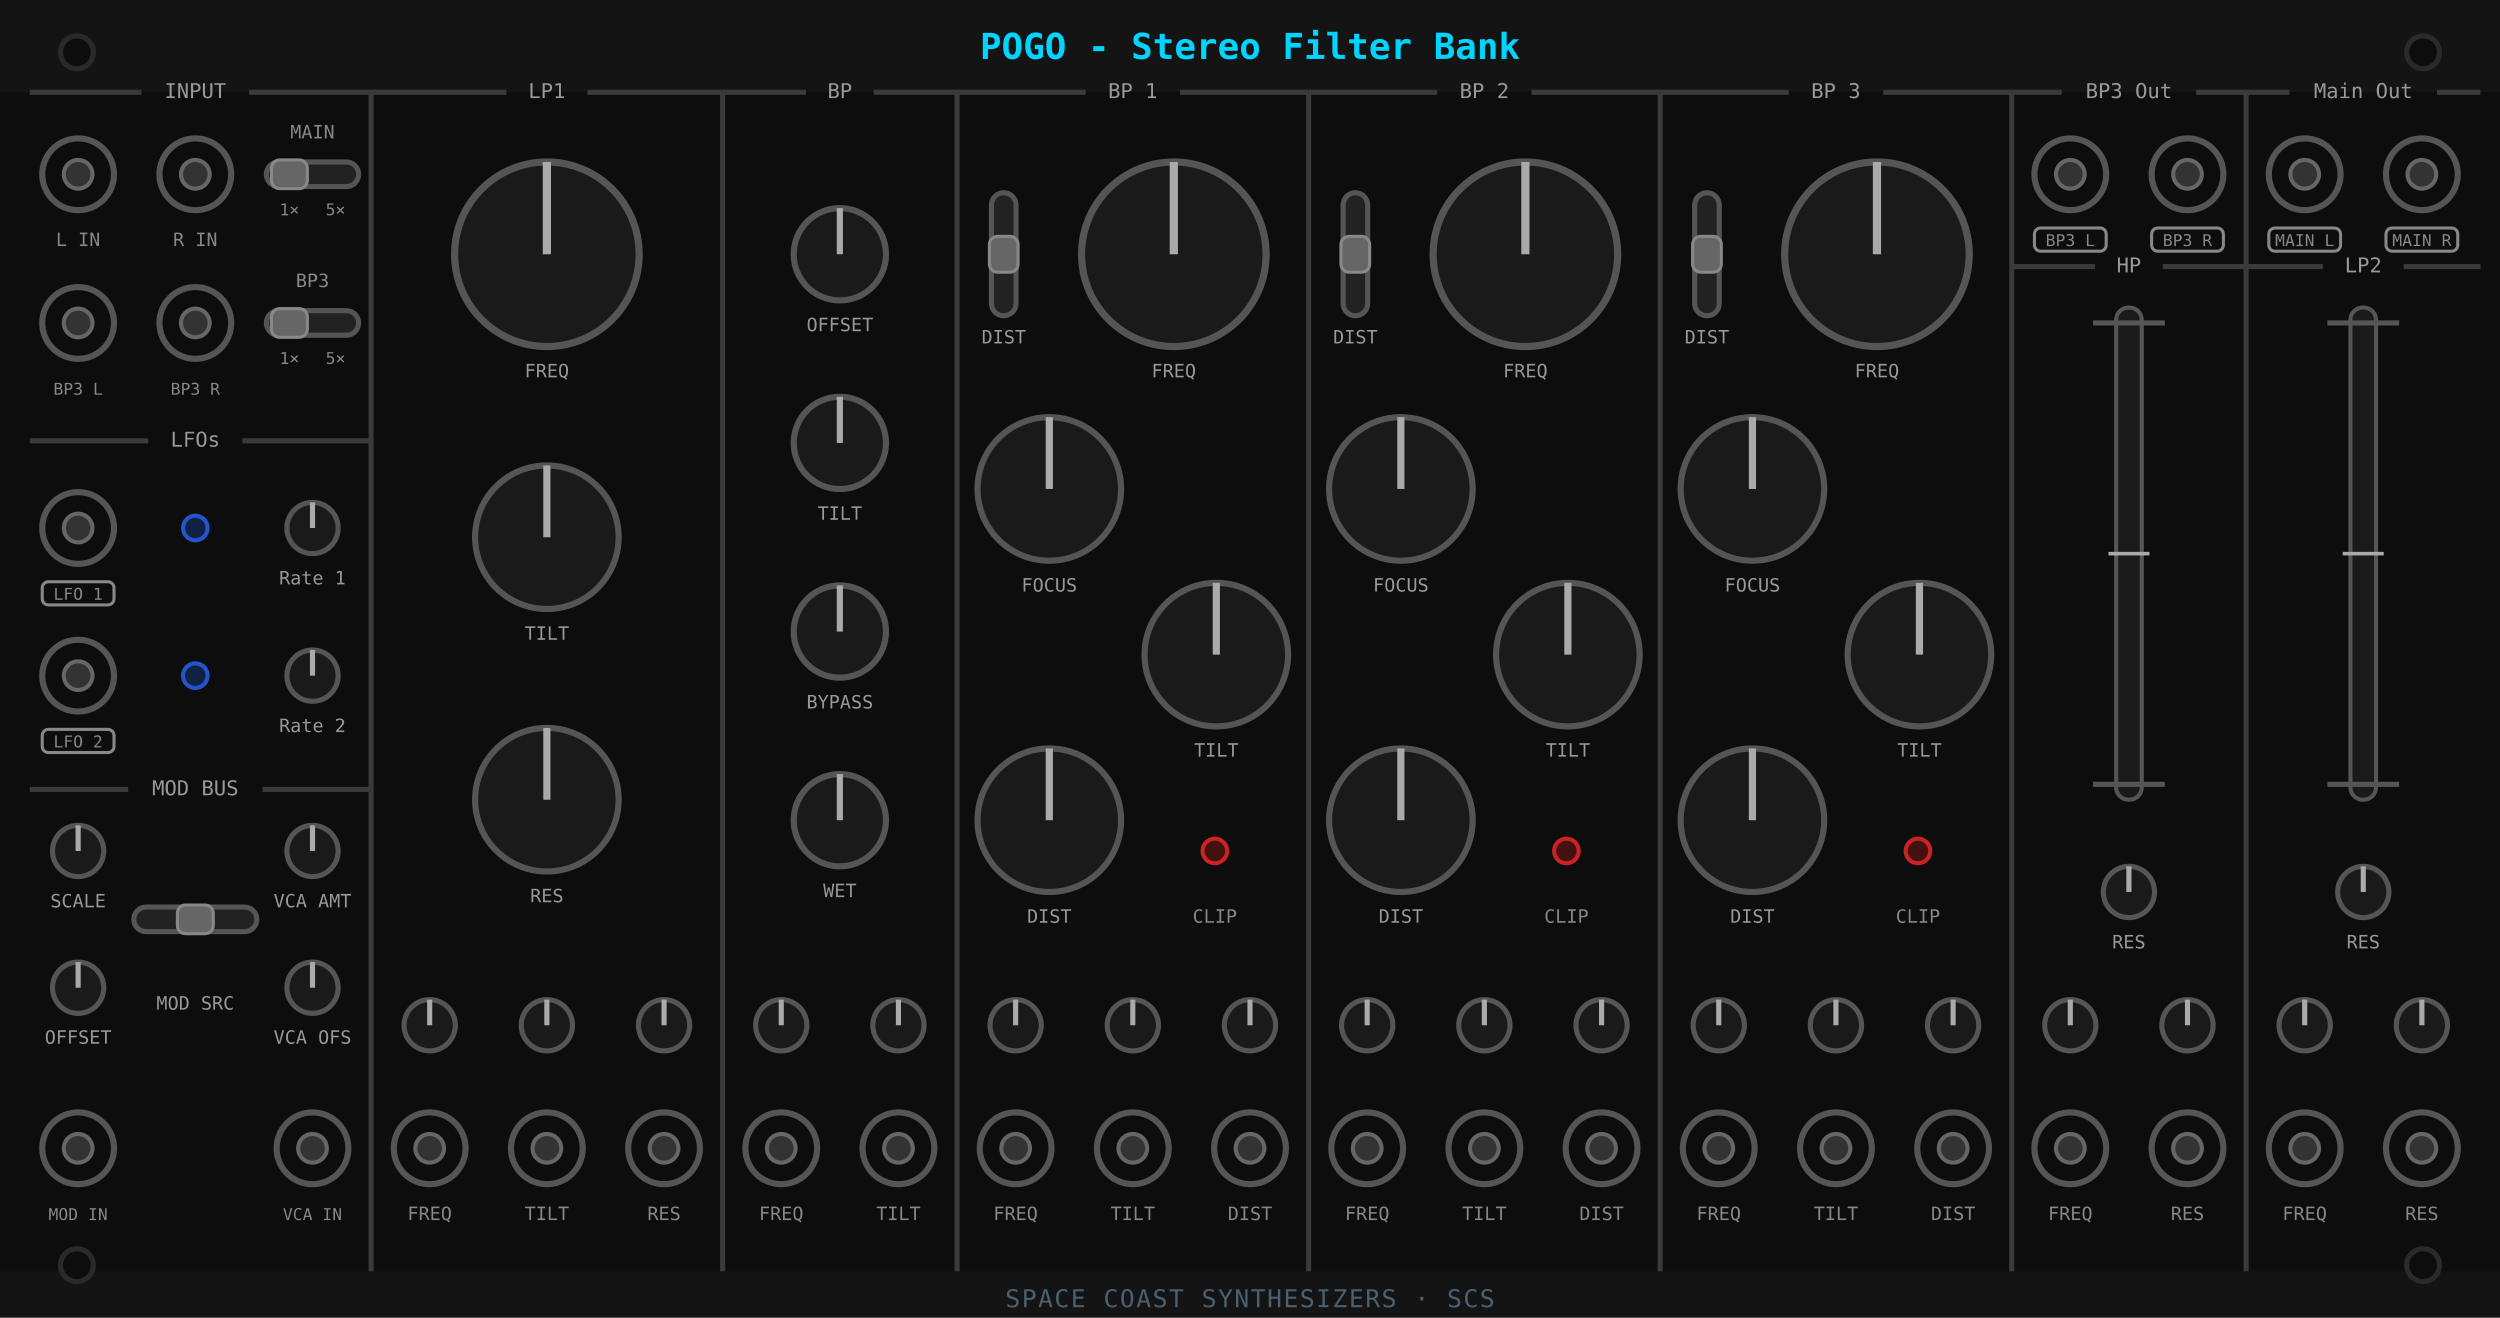
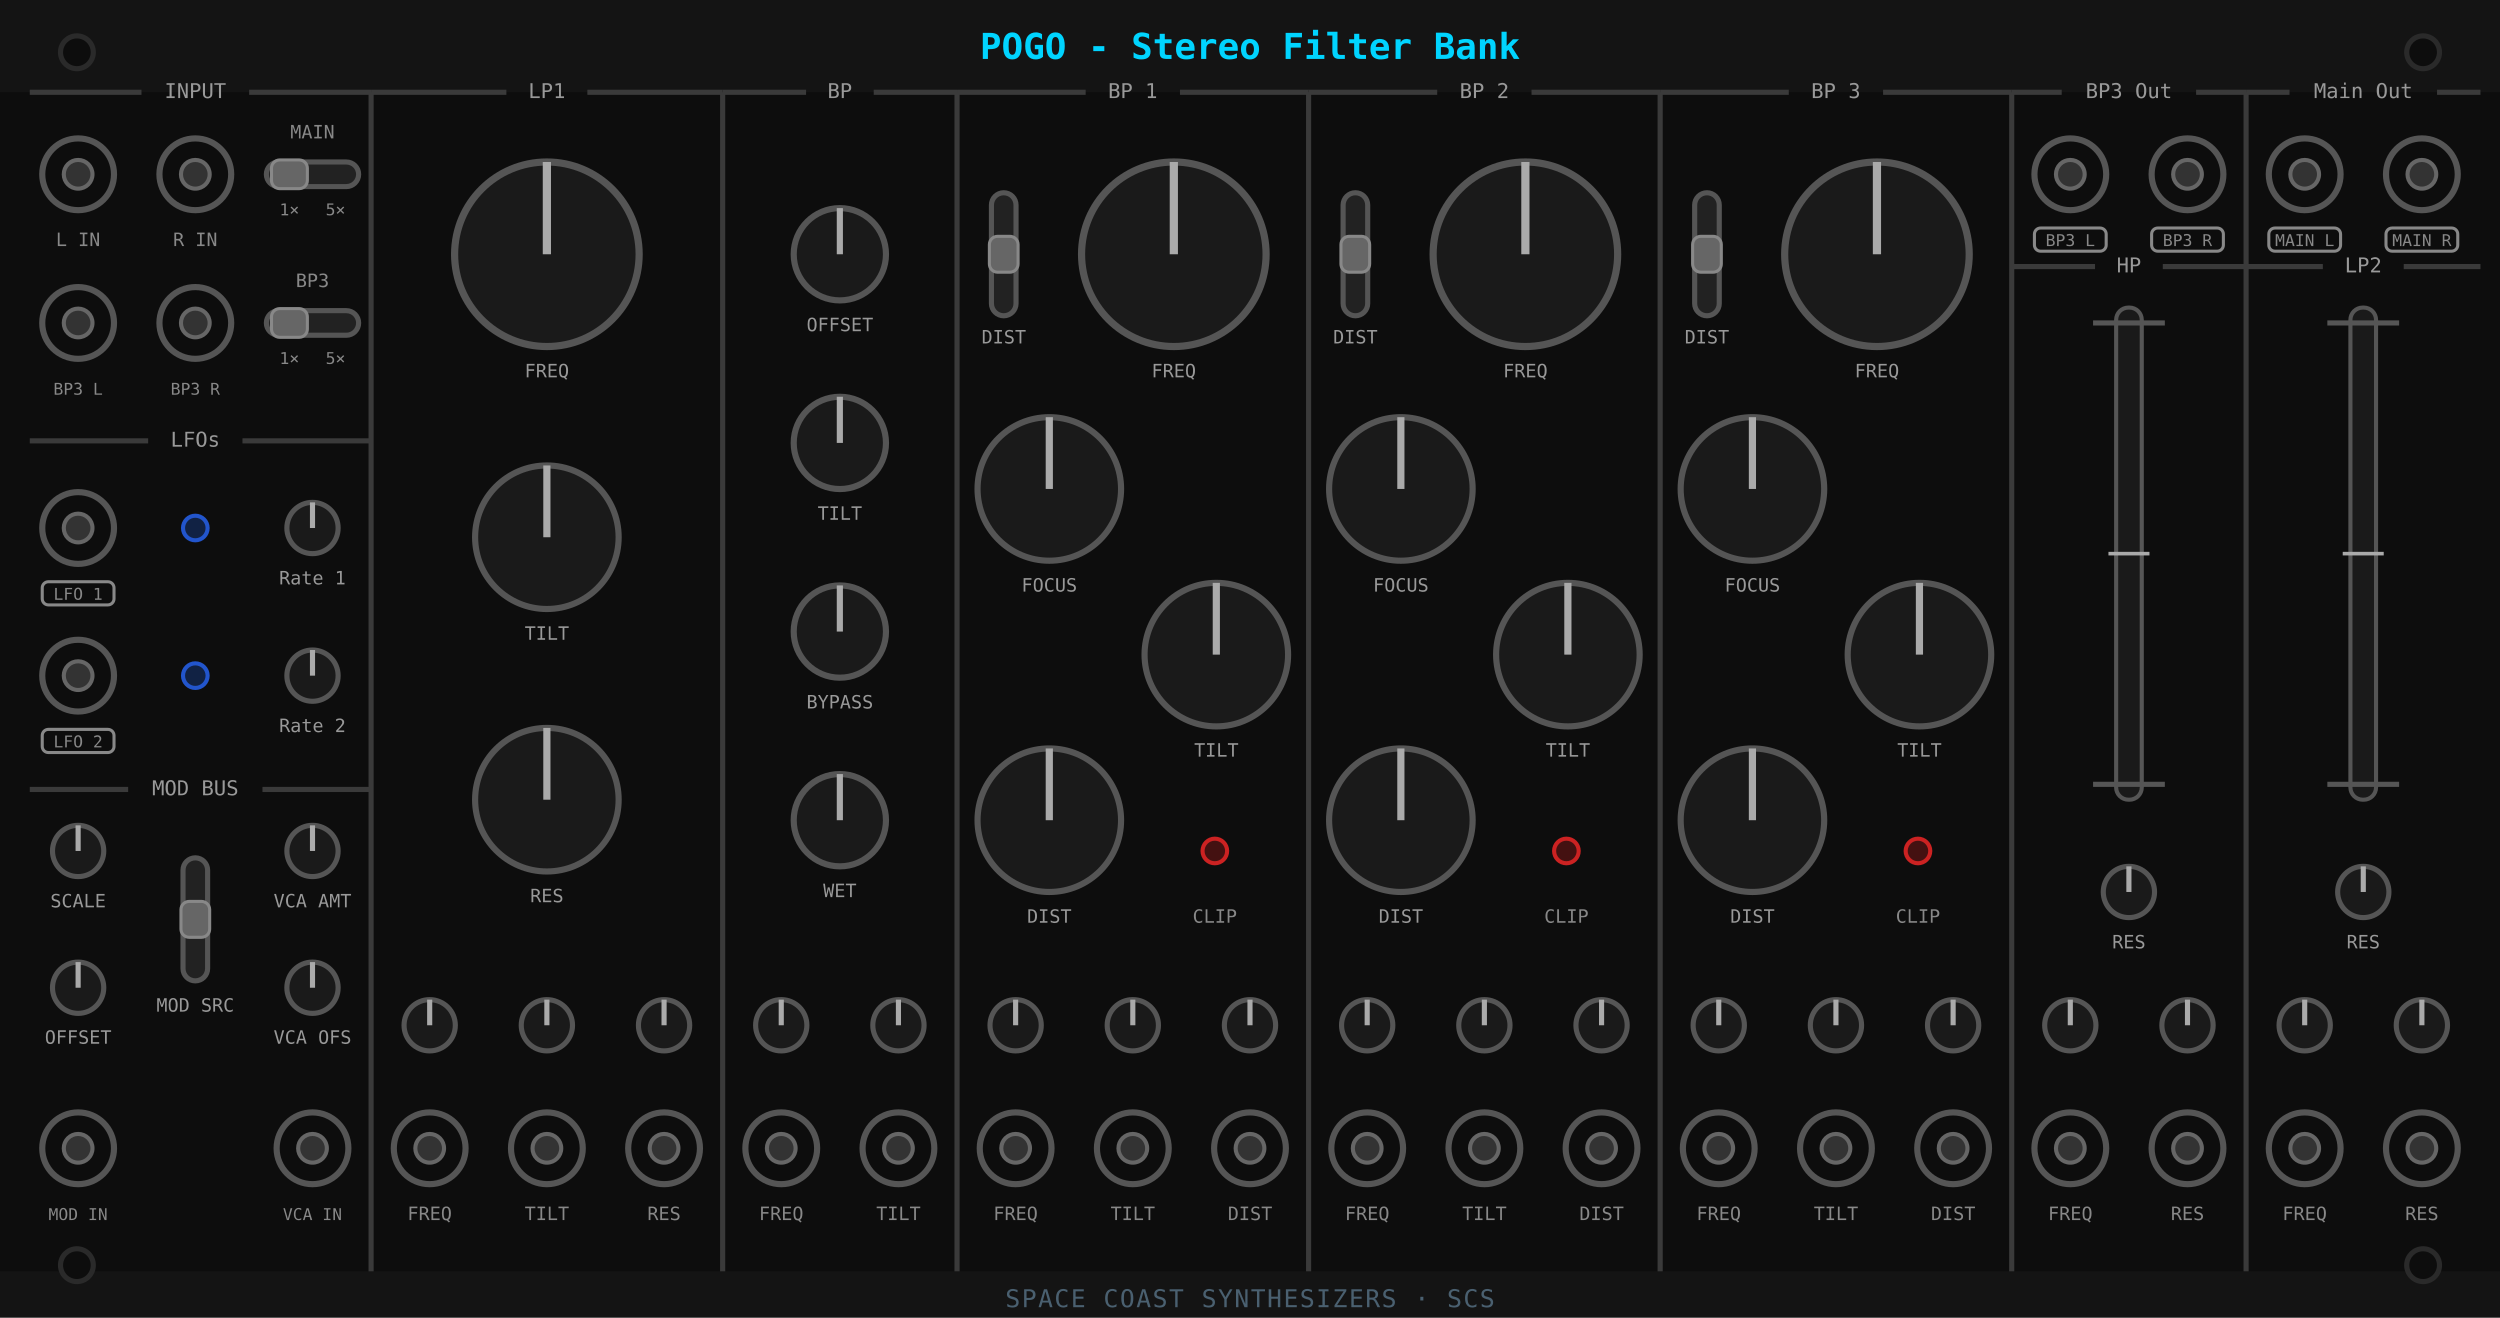
<svg xmlns="http://www.w3.org/2000/svg" width="243.84mm" height="128.5mm" viewBox="0 0 243.84 128.5">
  <rect x="0" y="0" width="243.84" height="128.5" fill="#0d0d0d" />
  <rect x="0" y="0" width="243.84" height="9.0" fill="#141414" />
  <rect x="0" y="124.0" width="243.84" height="4.5" fill="#141414" />
  <circle cx="7.5" cy="5.1" r="1.6" fill="#0d0d0d" stroke="#2a2a2a" stroke-width="0.5" />
  <circle cx="236.34" cy="5.1" r="1.6" fill="#0d0d0d" stroke="#2a2a2a" stroke-width="0.5" />
  <circle cx="7.5" cy="123.4" r="1.6" fill="#0d0d0d" stroke="#2a2a2a" stroke-width="0.5" />
  <circle cx="236.34" cy="123.4" r="1.6" fill="#0d0d0d" stroke="#2a2a2a" stroke-width="0.5" />
  <text x="121.92" y="5.75" fill="#00d4ff" font-family="monospace" font-size="3.5" font-weight="bold" text-anchor="middle">POGO - Stereo Filter Bank</text>
  <text x="121.92" y="127.5" fill="#4a6070" font-family="monospace" font-size="2.4" text-anchor="middle" letter-spacing="0.15">SPACE COAST SYNTHESIZERS  ·  SCS</text>
  <line x1="36.195" y1="9.0" x2="36.195" y2="124.0" stroke="#3a3a3a" stroke-width="0.5" />
  <line x1="70.485" y1="9.0" x2="70.485" y2="124.0" stroke="#3a3a3a" stroke-width="0.5" />
  <line x1="93.345" y1="9.0" x2="93.345" y2="124.0" stroke="#3a3a3a" stroke-width="0.5" />
  <line x1="127.635" y1="9.0" x2="127.635" y2="124.0" stroke="#3a3a3a" stroke-width="0.5" />
  <line x1="161.925" y1="9.0" x2="161.925" y2="124.0" stroke="#3a3a3a" stroke-width="0.5" />
  <line x1="196.215" y1="9.0" x2="196.215" y2="124.0" stroke="#3a3a3a" stroke-width="0.5" />
  <line x1="219.075" y1="9.0" x2="219.075" y2="124.0" stroke="#3a3a3a" stroke-width="0.5" />
  <line x1="2.905" y1="9.0" x2="13.80" y2="9.0" stroke="#3a3a3a" stroke-width="0.5" />
  <line x1="24.30" y1="9.0" x2="36.195" y2="9.0" stroke="#3a3a3a" stroke-width="0.5" />
  <text x="19.05" y="9.0" fill="#999" font-family="monospace" font-size="2.0" text-anchor="middle" dominant-baseline="middle">INPUT</text>
  <line x1="2.905" y1="43.0" x2="14.45" y2="43.0" stroke="#3a3a3a" stroke-width="0.5" />
  <line x1="23.65" y1="43.0" x2="36.195" y2="43.0" stroke="#3a3a3a" stroke-width="0.5" />
  <text x="19.05" y="43.0" fill="#999" font-family="monospace" font-size="2.0" text-anchor="middle" dominant-baseline="middle">LFOs</text>
  <line x1="2.905" y1="77.0" x2="12.50" y2="77.0" stroke="#3a3a3a" stroke-width="0.5" />
  <line x1="25.60" y1="77.0" x2="36.195" y2="77.0" stroke="#3a3a3a" stroke-width="0.5" />
  <text x="19.05" y="77.0" fill="#999" font-family="monospace" font-size="2.0" text-anchor="middle" dominant-baseline="middle">MOD BUS</text>
  <line x1="36.195" y1="9.0" x2="49.39" y2="9.0" stroke="#3a3a3a" stroke-width="0.5" />
  <line x1="57.29" y1="9.0" x2="70.485" y2="9.0" stroke="#3a3a3a" stroke-width="0.5" />
  <text x="53.34" y="9.0" fill="#999" font-family="monospace" font-size="2.0" text-anchor="middle" dominant-baseline="middle">LP1</text>
  <line x1="70.485" y1="9.0" x2="78.62" y2="9.0" stroke="#3a3a3a" stroke-width="0.5" />
  <line x1="85.22" y1="9.0" x2="93.345" y2="9.0" stroke="#3a3a3a" stroke-width="0.5" />
  <text x="81.915" y="9.0" fill="#999" font-family="monospace" font-size="2.0" text-anchor="middle" dominant-baseline="middle">BP</text>
  <line x1="93.345" y1="9.0" x2="105.89" y2="9.0" stroke="#3a3a3a" stroke-width="0.5" />
  <line x1="115.09" y1="9.0" x2="127.635" y2="9.0" stroke="#3a3a3a" stroke-width="0.5" />
  <text x="110.49" y="9.0" fill="#999" font-family="monospace" font-size="2.0" text-anchor="middle" dominant-baseline="middle">BP 1</text>
  <line x1="127.635" y1="9.0" x2="140.18" y2="9.0" stroke="#3a3a3a" stroke-width="0.5" />
  <line x1="149.38" y1="9.0" x2="161.925" y2="9.0" stroke="#3a3a3a" stroke-width="0.5" />
  <text x="144.78" y="9.0" fill="#999" font-family="monospace" font-size="2.0" text-anchor="middle" dominant-baseline="middle">BP 2</text>
  <line x1="161.925" y1="9.0" x2="174.47" y2="9.0" stroke="#3a3a3a" stroke-width="0.5" />
  <line x1="183.67" y1="9.0" x2="196.215" y2="9.0" stroke="#3a3a3a" stroke-width="0.5" />
  <text x="179.07" y="9.0" fill="#999" font-family="monospace" font-size="2.0" text-anchor="middle" dominant-baseline="middle">BP 3</text>
  <line x1="196.215" y1="9.0" x2="201.09" y2="9.0" stroke="#3a3a3a" stroke-width="0.5" />
  <line x1="214.20" y1="9.0" x2="219.075" y2="9.0" stroke="#3a3a3a" stroke-width="0.5" />
  <text x="207.645" y="9.0" fill="#999" font-family="monospace" font-size="2.0" text-anchor="middle" dominant-baseline="middle">BP3 Out</text>
  <line x1="196.215" y1="26.0" x2="204.34" y2="26.0" stroke="#3a3a3a" stroke-width="0.5" />
  <line x1="210.95" y1="26.0" x2="219.075" y2="26.0" stroke="#3a3a3a" stroke-width="0.5" />
  <text x="207.645" y="26.0" fill="#999" font-family="monospace" font-size="2.0" text-anchor="middle" dominant-baseline="middle">HP</text>
  <line x1="219.075" y1="9.0" x2="223.31" y2="9.0" stroke="#3a3a3a" stroke-width="0.5" />
  <line x1="237.70" y1="9.0" x2="241.935" y2="9.0" stroke="#3a3a3a" stroke-width="0.5" />
  <text x="230.505" y="9.0" fill="#999" font-family="monospace" font-size="2.0" text-anchor="middle" dominant-baseline="middle">Main Out</text>
  <line x1="219.075" y1="26.0" x2="226.56" y2="26.0" stroke="#3a3a3a" stroke-width="0.5" />
  <line x1="234.45" y1="26.0" x2="241.935" y2="26.0" stroke="#3a3a3a" stroke-width="0.5" />
  <text x="230.505" y="26.0" fill="#999" font-family="monospace" font-size="2.0" text-anchor="middle" dominant-baseline="middle">LP2</text>
  <circle cx="7.62" cy="17.0" r="3.5" fill="none" stroke="#555" stroke-width="0.6" />
  <circle cx="7.62" cy="17.0" r="1.4" fill="#333" stroke="#666" stroke-width="0.4" />
  <text x="7.62" y="24.0" fill="#888" font-family="monospace" font-size="1.8" text-anchor="middle">L IN</text>
  <circle cx="19.05" cy="17.0" r="3.5" fill="none" stroke="#555" stroke-width="0.6" />
  <circle cx="19.05" cy="17.0" r="1.4" fill="#333" stroke="#666" stroke-width="0.4" />
  <text x="19.05" y="24.0" fill="#888" font-family="monospace" font-size="1.8" text-anchor="middle">R IN</text>
  <text x="30.48" y="13.5" fill="#888" font-family="monospace" font-size="1.8" text-anchor="middle">MAIN</text>
  <rect x="25.98" y="15.80" width="9" height="2.4" rx="1.2" fill="#222" stroke="#555" stroke-width="0.5" />
  <rect x="26.48" y="15.60" width="3.5" height="2.8" rx="0.8" fill="#666" stroke="#888" stroke-width="0.3" />
  <text x="28.23" y="21.0" fill="#888" font-family="monospace" font-size="1.6" text-anchor="middle">1×</text>
  <text x="32.73" y="21.0" fill="#888" font-family="monospace" font-size="1.6" text-anchor="middle">5×</text>
  <circle cx="7.62" cy="31.5" r="3.5" fill="none" stroke="#555" stroke-width="0.6" />
  <circle cx="7.62" cy="31.5" r="1.4" fill="#333" stroke="#666" stroke-width="0.4" />
  <text x="7.62" y="38.5" fill="#888" font-family="monospace" font-size="1.6" text-anchor="middle">BP3 L</text>
  <circle cx="19.05" cy="31.5" r="3.5" fill="none" stroke="#555" stroke-width="0.6" />
  <circle cx="19.05" cy="31.5" r="1.4" fill="#333" stroke="#666" stroke-width="0.4" />
  <text x="19.05" y="38.5" fill="#888" font-family="monospace" font-size="1.6" text-anchor="middle">BP3 R</text>
  <text x="30.48" y="28.0" fill="#888" font-family="monospace" font-size="1.8" text-anchor="middle">BP3</text>
  <rect x="25.98" y="30.30" width="9" height="2.4" rx="1.2" fill="#222" stroke="#555" stroke-width="0.5" />
  <rect x="26.48" y="30.10" width="3.5" height="2.8" rx="0.8" fill="#666" stroke="#888" stroke-width="0.3" />
  <text x="28.23" y="35.5" fill="#888" font-family="monospace" font-size="1.6" text-anchor="middle">1×</text>
  <text x="32.73" y="35.5" fill="#888" font-family="monospace" font-size="1.6" text-anchor="middle">5×</text>
  <circle cx="7.62" cy="51.5" r="3.5" fill="none" stroke="#555" stroke-width="0.6" />
  <circle cx="7.62" cy="51.5" r="1.4" fill="#333" stroke="#666" stroke-width="0.4" />
  <rect x="4.12" y="56.74" width="7.0" height="2.26" rx="0.6" fill="none" stroke="#888" stroke-width="0.3" />
  <text x="7.62" y="58.5" fill="#888" font-family="monospace" font-size="1.6" text-anchor="middle">LFO 1</text>
  <circle cx="19.05" cy="51.5" r="1.2" fill="#112244" stroke="#2255cc" stroke-width="0.4" />
  <circle cx="30.48" cy="51.5" r="2.5" fill="#1a1a1a" stroke="#555" stroke-width="0.5" />
  <line x1="30.48" y1="51.5" x2="30.48" y2="49.0" stroke="#aaa" stroke-width="0.5" />
  <text x="30.48" y="57.0" fill="#999" font-family="monospace" font-size="1.8" text-anchor="middle">Rate 1</text>
  <circle cx="7.62" cy="65.9" r="3.5" fill="none" stroke="#555" stroke-width="0.6" />
  <circle cx="7.62" cy="65.9" r="1.4" fill="#333" stroke="#666" stroke-width="0.4" />
  <rect x="4.12" y="71.14" width="7.0" height="2.26" rx="0.6" fill="none" stroke="#888" stroke-width="0.3" />
  <text x="7.62" y="72.9" fill="#888" font-family="monospace" font-size="1.6" text-anchor="middle">LFO 2</text>
  <circle cx="19.05" cy="65.9" r="1.2" fill="#112244" stroke="#2255cc" stroke-width="0.4" />
  <circle cx="30.48" cy="65.9" r="2.5" fill="#1a1a1a" stroke="#555" stroke-width="0.5" />
  <line x1="30.48" y1="65.9" x2="30.48" y2="63.4" stroke="#aaa" stroke-width="0.5" />
  <text x="30.48" y="71.4" fill="#999" font-family="monospace" font-size="1.8" text-anchor="middle">Rate 2</text>
  <circle cx="7.62" cy="83.0" r="2.5" fill="#1a1a1a" stroke="#555" stroke-width="0.5" />
  <line x1="7.62" y1="83.0" x2="7.62" y2="80.5" stroke="#aaa" stroke-width="0.5" />
  <text x="7.62" y="88.5" fill="#999" font-family="monospace" font-size="1.8" text-anchor="middle">SCALE</text>
  <circle cx="30.48" cy="83.0" r="2.5" fill="#1a1a1a" stroke="#555" stroke-width="0.5" />
  <line x1="30.48" y1="83.0" x2="30.48" y2="80.5" stroke="#aaa" stroke-width="0.5" />
  <text x="30.48" y="88.5" fill="#999" font-family="monospace" font-size="1.8" text-anchor="middle">VCA AMT</text>
  <circle cx="7.62" cy="96.34" r="2.5" fill="#1a1a1a" stroke="#555" stroke-width="0.5" />
  <line x1="7.62" y1="96.34" x2="7.62" y2="93.84" stroke="#aaa" stroke-width="0.5" />
  <text x="7.62" y="101.8" fill="#999" font-family="monospace" font-size="1.8" text-anchor="middle">OFFSET</text>
  <circle cx="30.48" cy="96.34" r="2.5" fill="#1a1a1a" stroke="#555" stroke-width="0.5" />
  <line x1="30.48" y1="96.34" x2="30.48" y2="93.84" stroke="#aaa" stroke-width="0.5" />
  <text x="30.48" y="101.8" fill="#999" font-family="monospace" font-size="1.8" text-anchor="middle">VCA OFS</text>
-   <rect x="13.05" y="88.47" width="12" height="2.4" rx="1.2" fill="#222" stroke="#555" stroke-width="0.5" />
-   <rect x="17.30" y="88.27" width="3.5" height="2.8" rx="0.8" fill="#666" stroke="#888" stroke-width="0.3" />
-   <text x="19.05" y="98.47" fill="#999" font-family="monospace" font-size="1.8" text-anchor="middle">MOD SRC</text>
+   <rect x="17.85" y="83.67" width="2.4" height="12.0" rx="1.2" fill="#222" stroke="#555" stroke-width="0.5" />
+   <rect x="17.65" y="87.92" width="2.8" height="3.5" rx="0.8" fill="#666" stroke="#888" stroke-width="0.3" />
+   <text x="19.05" y="98.67" fill="#999" font-family="monospace" font-size="1.8" text-anchor="middle">MOD SRC</text>
  <circle cx="7.62" cy="112.0" r="3.5" fill="none" stroke="#555" stroke-width="0.6" />
  <circle cx="7.62" cy="112.0" r="1.4" fill="#333" stroke="#666" stroke-width="0.4" />
  <text x="7.62" y="119.0" fill="#888" font-family="monospace" font-size="1.6" text-anchor="middle">MOD IN</text>
  <circle cx="30.48" cy="112.0" r="3.5" fill="none" stroke="#555" stroke-width="0.6" />
  <circle cx="30.48" cy="112.0" r="1.4" fill="#333" stroke="#666" stroke-width="0.4" />
  <text x="30.48" y="119.0" fill="#888" font-family="monospace" font-size="1.6" text-anchor="middle">VCA IN</text>
  <circle cx="53.34" cy="24.8" r="9.0" fill="#1a1a1a" stroke="#555" stroke-width="0.7" />
  <line x1="53.34" y1="24.8" x2="53.34" y2="15.8" stroke="#aaa" stroke-width="0.8" />
  <text x="53.34" y="36.8" fill="#999" font-family="monospace" font-size="1.8" text-anchor="middle">FREQ</text>
  <circle cx="53.34" cy="52.4" r="7.0" fill="#1a1a1a" stroke="#555" stroke-width="0.6" />
  <line x1="53.34" y1="52.4" x2="53.34" y2="45.4" stroke="#aaa" stroke-width="0.7" />
  <text x="53.34" y="62.4" fill="#999" font-family="monospace" font-size="1.8" text-anchor="middle">TILT</text>
  <circle cx="53.34" cy="78.0" r="7.0" fill="#1a1a1a" stroke="#555" stroke-width="0.6" />
  <line x1="53.34" y1="78.0" x2="53.34" y2="71.0" stroke="#aaa" stroke-width="0.7" />
  <text x="53.34" y="88.0" fill="#999" font-family="monospace" font-size="1.8" text-anchor="middle">RES</text>
  <circle cx="41.91" cy="100.0" r="2.5" fill="#1a1a1a" stroke="#555" stroke-width="0.5" />
  <line x1="41.91" y1="100.0" x2="41.91" y2="97.5" stroke="#aaa" stroke-width="0.5" />
  <text x="41.91" y="105.5" fill="#999" font-family="monospace" font-size="1.8" text-anchor="middle" />
  <circle cx="53.34" cy="100.0" r="2.5" fill="#1a1a1a" stroke="#555" stroke-width="0.5" />
  <line x1="53.34" y1="100.0" x2="53.34" y2="97.5" stroke="#aaa" stroke-width="0.5" />
  <text x="53.34" y="105.5" fill="#999" font-family="monospace" font-size="1.8" text-anchor="middle" />
  <circle cx="64.77" cy="100.0" r="2.5" fill="#1a1a1a" stroke="#555" stroke-width="0.5" />
  <line x1="64.77" y1="100.0" x2="64.77" y2="97.5" stroke="#aaa" stroke-width="0.5" />
  <text x="64.77" y="105.5" fill="#999" font-family="monospace" font-size="1.8" text-anchor="middle" />
  <circle cx="41.91" cy="112.0" r="3.5" fill="none" stroke="#555" stroke-width="0.6" />
  <circle cx="41.91" cy="112.0" r="1.4" fill="#333" stroke="#666" stroke-width="0.4" />
  <text x="41.91" y="119.0" fill="#888" font-family="monospace" font-size="1.8" text-anchor="middle">FREQ</text>
  <circle cx="53.34" cy="112.0" r="3.5" fill="none" stroke="#555" stroke-width="0.6" />
  <circle cx="53.34" cy="112.0" r="1.4" fill="#333" stroke="#666" stroke-width="0.4" />
  <text x="53.34" y="119.0" fill="#888" font-family="monospace" font-size="1.8" text-anchor="middle">TILT</text>
  <circle cx="64.77" cy="112.0" r="3.5" fill="none" stroke="#555" stroke-width="0.6" />
  <circle cx="64.77" cy="112.0" r="1.4" fill="#333" stroke="#666" stroke-width="0.4" />
  <text x="64.77" y="119.0" fill="#888" font-family="monospace" font-size="1.8" text-anchor="middle">RES</text>
  <circle cx="81.915" cy="24.8" r="4.5" fill="#1a1a1a" stroke="#555" stroke-width="0.6" />
  <line x1="81.915" y1="24.8" x2="81.915" y2="20.3" stroke="#aaa" stroke-width="0.6" />
  <text x="81.915" y="32.3" fill="#999" font-family="monospace" font-size="1.8" text-anchor="middle">OFFSET</text>
  <circle cx="81.915" cy="43.2" r="4.5" fill="#1a1a1a" stroke="#555" stroke-width="0.6" />
  <line x1="81.915" y1="43.2" x2="81.915" y2="38.7" stroke="#aaa" stroke-width="0.6" />
  <text x="81.915" y="50.7" fill="#999" font-family="monospace" font-size="1.8" text-anchor="middle">TILT</text>
  <circle cx="81.915" cy="61.6" r="4.5" fill="#1a1a1a" stroke="#555" stroke-width="0.6" />
  <line x1="81.915" y1="61.6" x2="81.915" y2="57.1" stroke="#aaa" stroke-width="0.6" />
  <text x="81.915" y="69.1" fill="#999" font-family="monospace" font-size="1.8" text-anchor="middle">BYPASS</text>
  <circle cx="81.915" cy="80.0" r="4.5" fill="#1a1a1a" stroke="#555" stroke-width="0.6" />
  <line x1="81.915" y1="80.0" x2="81.915" y2="75.5" stroke="#aaa" stroke-width="0.6" />
  <text x="81.915" y="87.5" fill="#999" font-family="monospace" font-size="1.8" text-anchor="middle">WET</text>
  <circle cx="76.2" cy="100.0" r="2.5" fill="#1a1a1a" stroke="#555" stroke-width="0.5" />
  <line x1="76.2" y1="100.0" x2="76.2" y2="97.5" stroke="#aaa" stroke-width="0.5" />
  <text x="76.2" y="105.5" fill="#999" font-family="monospace" font-size="1.8" text-anchor="middle" />
  <circle cx="87.63" cy="100.0" r="2.5" fill="#1a1a1a" stroke="#555" stroke-width="0.5" />
  <line x1="87.63" y1="100.0" x2="87.63" y2="97.5" stroke="#aaa" stroke-width="0.5" />
  <text x="87.63" y="105.5" fill="#999" font-family="monospace" font-size="1.8" text-anchor="middle" />
  <circle cx="76.2" cy="112.0" r="3.5" fill="none" stroke="#555" stroke-width="0.6" />
  <circle cx="76.2" cy="112.0" r="1.4" fill="#333" stroke="#666" stroke-width="0.4" />
  <text x="76.2" y="119.0" fill="#888" font-family="monospace" font-size="1.8" text-anchor="middle">FREQ</text>
  <circle cx="87.63" cy="112.0" r="3.5" fill="none" stroke="#555" stroke-width="0.6" />
  <circle cx="87.63" cy="112.0" r="1.4" fill="#333" stroke="#666" stroke-width="0.4" />
  <text x="87.63" y="119.0" fill="#888" font-family="monospace" font-size="1.8" text-anchor="middle">TILT</text>
  <rect x="96.70" y="18.8" width="2.4" height="12.0" rx="1.2" fill="#222" stroke="#555" stroke-width="0.5" />
  <rect x="96.50" y="23.05" width="2.8" height="3.5" rx="0.8" fill="#666" stroke="#888" stroke-width="0.3" />
  <text x="97.905" y="33.5" fill="#999" font-family="monospace" font-size="1.8" text-anchor="middle">DIST</text>
  <circle cx="114.49" cy="24.8" r="9.0" fill="#1a1a1a" stroke="#555" stroke-width="0.7" />
  <line x1="114.49" y1="24.8" x2="114.49" y2="15.8" stroke="#aaa" stroke-width="0.8" />
  <text x="114.49" y="36.8" fill="#999" font-family="monospace" font-size="1.8" text-anchor="middle">FREQ</text>
  <circle cx="102.345" cy="47.69" r="7.0" fill="#1a1a1a" stroke="#555" stroke-width="0.6" />
  <line x1="102.345" y1="47.69" x2="102.345" y2="40.69" stroke="#aaa" stroke-width="0.7" />
  <text x="102.345" y="57.7" fill="#999" font-family="monospace" font-size="1.8" text-anchor="middle">FOCUS</text>
  <circle cx="118.635" cy="63.85" r="7.0" fill="#1a1a1a" stroke="#555" stroke-width="0.6" />
  <line x1="118.635" y1="63.85" x2="118.635" y2="56.85" stroke="#aaa" stroke-width="0.7" />
  <text x="118.635" y="73.8" fill="#999" font-family="monospace" font-size="1.8" text-anchor="middle">TILT</text>
  <circle cx="102.345" cy="80.0" r="7.0" fill="#1a1a1a" stroke="#555" stroke-width="0.6" />
  <line x1="102.345" y1="80.0" x2="102.345" y2="73.0" stroke="#aaa" stroke-width="0.7" />
  <text x="102.345" y="90.0" fill="#999" font-family="monospace" font-size="1.8" text-anchor="middle">DIST</text>
  <circle cx="118.49" cy="83.0" r="1.2" fill="#441111" stroke="#cc2222" stroke-width="0.4" />
  <text x="118.49" y="90.0" fill="#888" font-family="monospace" font-size="1.8" text-anchor="middle">CLIP</text>
  <circle cx="99.06" cy="100.0" r="2.5" fill="#1a1a1a" stroke="#555" stroke-width="0.5" />
  <line x1="99.06" y1="100.0" x2="99.06" y2="97.5" stroke="#aaa" stroke-width="0.5" />
  <text x="99.06" y="105.5" fill="#999" font-family="monospace" font-size="1.8" text-anchor="middle" />
  <circle cx="110.49" cy="100.0" r="2.5" fill="#1a1a1a" stroke="#555" stroke-width="0.5" />
  <line x1="110.49" y1="100.0" x2="110.49" y2="97.5" stroke="#aaa" stroke-width="0.5" />
  <text x="110.49" y="105.5" fill="#999" font-family="monospace" font-size="1.8" text-anchor="middle" />
  <circle cx="121.92" cy="100.0" r="2.5" fill="#1a1a1a" stroke="#555" stroke-width="0.5" />
  <line x1="121.92" y1="100.0" x2="121.92" y2="97.5" stroke="#aaa" stroke-width="0.5" />
  <text x="121.92" y="105.5" fill="#999" font-family="monospace" font-size="1.8" text-anchor="middle" />
  <circle cx="99.06" cy="112.0" r="3.5" fill="none" stroke="#555" stroke-width="0.6" />
  <circle cx="99.06" cy="112.0" r="1.4" fill="#333" stroke="#666" stroke-width="0.4" />
  <text x="99.06" y="119.0" fill="#888" font-family="monospace" font-size="1.8" text-anchor="middle">FREQ</text>
  <circle cx="110.49" cy="112.0" r="3.5" fill="none" stroke="#555" stroke-width="0.6" />
  <circle cx="110.49" cy="112.0" r="1.4" fill="#333" stroke="#666" stroke-width="0.4" />
  <text x="110.49" y="119.0" fill="#888" font-family="monospace" font-size="1.8" text-anchor="middle">TILT</text>
  <circle cx="121.92" cy="112.0" r="3.5" fill="none" stroke="#555" stroke-width="0.6" />
  <circle cx="121.92" cy="112.0" r="1.4" fill="#333" stroke="#666" stroke-width="0.4" />
  <text x="121.92" y="119.0" fill="#888" font-family="monospace" font-size="1.8" text-anchor="middle">DIST</text>
  <rect x="131.00" y="18.8" width="2.4" height="12.0" rx="1.2" fill="#222" stroke="#555" stroke-width="0.5" />
  <rect x="130.79" y="23.05" width="2.8" height="3.5" rx="0.8" fill="#666" stroke="#888" stroke-width="0.3" />
  <text x="132.195" y="33.5" fill="#999" font-family="monospace" font-size="1.8" text-anchor="middle">DIST</text>
  <circle cx="148.78" cy="24.8" r="9.0" fill="#1a1a1a" stroke="#555" stroke-width="0.7" />
  <line x1="148.78" y1="24.8" x2="148.78" y2="15.8" stroke="#aaa" stroke-width="0.8" />
  <text x="148.78" y="36.8" fill="#999" font-family="monospace" font-size="1.8" text-anchor="middle">FREQ</text>
  <circle cx="136.635" cy="47.69" r="7.0" fill="#1a1a1a" stroke="#555" stroke-width="0.6" />
  <line x1="136.635" y1="47.69" x2="136.635" y2="40.69" stroke="#aaa" stroke-width="0.7" />
  <text x="136.635" y="57.7" fill="#999" font-family="monospace" font-size="1.8" text-anchor="middle">FOCUS</text>
  <circle cx="152.925" cy="63.85" r="7.0" fill="#1a1a1a" stroke="#555" stroke-width="0.6" />
  <line x1="152.925" y1="63.85" x2="152.925" y2="56.85" stroke="#aaa" stroke-width="0.7" />
  <text x="152.925" y="73.8" fill="#999" font-family="monospace" font-size="1.8" text-anchor="middle">TILT</text>
  <circle cx="136.635" cy="80.0" r="7.0" fill="#1a1a1a" stroke="#555" stroke-width="0.6" />
  <line x1="136.635" y1="80.0" x2="136.635" y2="73.0" stroke="#aaa" stroke-width="0.7" />
  <text x="136.635" y="90.0" fill="#999" font-family="monospace" font-size="1.8" text-anchor="middle">DIST</text>
  <circle cx="152.78" cy="83.0" r="1.2" fill="#441111" stroke="#cc2222" stroke-width="0.4" />
  <text x="152.78" y="90.0" fill="#888" font-family="monospace" font-size="1.8" text-anchor="middle">CLIP</text>
  <circle cx="133.35" cy="100.0" r="2.5" fill="#1a1a1a" stroke="#555" stroke-width="0.5" />
  <line x1="133.35" y1="100.0" x2="133.35" y2="97.5" stroke="#aaa" stroke-width="0.5" />
  <text x="133.35" y="105.5" fill="#999" font-family="monospace" font-size="1.8" text-anchor="middle" />
  <circle cx="144.78" cy="100.0" r="2.5" fill="#1a1a1a" stroke="#555" stroke-width="0.5" />
  <line x1="144.78" y1="100.0" x2="144.78" y2="97.5" stroke="#aaa" stroke-width="0.5" />
  <text x="144.78" y="105.5" fill="#999" font-family="monospace" font-size="1.8" text-anchor="middle" />
  <circle cx="156.21" cy="100.0" r="2.5" fill="#1a1a1a" stroke="#555" stroke-width="0.5" />
  <line x1="156.21" y1="100.0" x2="156.21" y2="97.5" stroke="#aaa" stroke-width="0.5" />
  <text x="156.21" y="105.5" fill="#999" font-family="monospace" font-size="1.8" text-anchor="middle" />
  <circle cx="133.35" cy="112.0" r="3.5" fill="none" stroke="#555" stroke-width="0.6" />
  <circle cx="133.35" cy="112.0" r="1.4" fill="#333" stroke="#666" stroke-width="0.4" />
  <text x="133.35" y="119.0" fill="#888" font-family="monospace" font-size="1.8" text-anchor="middle">FREQ</text>
  <circle cx="144.78" cy="112.0" r="3.5" fill="none" stroke="#555" stroke-width="0.6" />
  <circle cx="144.78" cy="112.0" r="1.4" fill="#333" stroke="#666" stroke-width="0.4" />
  <text x="144.78" y="119.0" fill="#888" font-family="monospace" font-size="1.8" text-anchor="middle">TILT</text>
  <circle cx="156.21" cy="112.0" r="3.5" fill="none" stroke="#555" stroke-width="0.6" />
  <circle cx="156.21" cy="112.0" r="1.4" fill="#333" stroke="#666" stroke-width="0.4" />
  <text x="156.21" y="119.0" fill="#888" font-family="monospace" font-size="1.8" text-anchor="middle">DIST</text>
  <rect x="165.29" y="18.8" width="2.4" height="12.0" rx="1.2" fill="#222" stroke="#555" stroke-width="0.5" />
  <rect x="165.09" y="23.05" width="2.8" height="3.5" rx="0.8" fill="#666" stroke="#888" stroke-width="0.3" />
  <text x="166.485" y="33.5" fill="#999" font-family="monospace" font-size="1.8" text-anchor="middle">DIST</text>
  <circle cx="183.07" cy="24.8" r="9.0" fill="#1a1a1a" stroke="#555" stroke-width="0.7" />
  <line x1="183.07" y1="24.8" x2="183.07" y2="15.8" stroke="#aaa" stroke-width="0.8" />
  <text x="183.07" y="36.8" fill="#999" font-family="monospace" font-size="1.8" text-anchor="middle">FREQ</text>
  <circle cx="170.925" cy="47.69" r="7.0" fill="#1a1a1a" stroke="#555" stroke-width="0.6" />
  <line x1="170.925" y1="47.69" x2="170.925" y2="40.69" stroke="#aaa" stroke-width="0.7" />
  <text x="170.925" y="57.7" fill="#999" font-family="monospace" font-size="1.8" text-anchor="middle">FOCUS</text>
  <circle cx="187.215" cy="63.85" r="7.0" fill="#1a1a1a" stroke="#555" stroke-width="0.6" />
  <line x1="187.215" y1="63.85" x2="187.215" y2="56.85" stroke="#aaa" stroke-width="0.7" />
  <text x="187.215" y="73.8" fill="#999" font-family="monospace" font-size="1.8" text-anchor="middle">TILT</text>
  <circle cx="170.925" cy="80.0" r="7.0" fill="#1a1a1a" stroke="#555" stroke-width="0.6" />
  <line x1="170.925" y1="80.0" x2="170.925" y2="73.0" stroke="#aaa" stroke-width="0.7" />
  <text x="170.925" y="90.0" fill="#999" font-family="monospace" font-size="1.8" text-anchor="middle">DIST</text>
  <circle cx="187.07" cy="83.0" r="1.2" fill="#441111" stroke="#cc2222" stroke-width="0.4" />
  <text x="187.07" y="90.0" fill="#888" font-family="monospace" font-size="1.8" text-anchor="middle">CLIP</text>
  <circle cx="167.64" cy="100.0" r="2.5" fill="#1a1a1a" stroke="#555" stroke-width="0.5" />
  <line x1="167.64" y1="100.0" x2="167.64" y2="97.5" stroke="#aaa" stroke-width="0.5" />
  <text x="167.64" y="105.5" fill="#999" font-family="monospace" font-size="1.8" text-anchor="middle" />
  <circle cx="179.07" cy="100.0" r="2.5" fill="#1a1a1a" stroke="#555" stroke-width="0.5" />
  <line x1="179.07" y1="100.0" x2="179.07" y2="97.5" stroke="#aaa" stroke-width="0.5" />
  <text x="179.07" y="105.5" fill="#999" font-family="monospace" font-size="1.8" text-anchor="middle" />
  <circle cx="190.5" cy="100.0" r="2.5" fill="#1a1a1a" stroke="#555" stroke-width="0.5" />
  <line x1="190.5" y1="100.0" x2="190.5" y2="97.5" stroke="#aaa" stroke-width="0.5" />
  <text x="190.5" y="105.5" fill="#999" font-family="monospace" font-size="1.8" text-anchor="middle" />
  <circle cx="167.64" cy="112.0" r="3.5" fill="none" stroke="#555" stroke-width="0.6" />
  <circle cx="167.64" cy="112.0" r="1.4" fill="#333" stroke="#666" stroke-width="0.4" />
  <text x="167.64" y="119.0" fill="#888" font-family="monospace" font-size="1.8" text-anchor="middle">FREQ</text>
  <circle cx="179.07" cy="112.0" r="3.5" fill="none" stroke="#555" stroke-width="0.6" />
  <circle cx="179.07" cy="112.0" r="1.4" fill="#333" stroke="#666" stroke-width="0.4" />
  <text x="179.07" y="119.0" fill="#888" font-family="monospace" font-size="1.8" text-anchor="middle">TILT</text>
  <circle cx="190.5" cy="112.0" r="3.5" fill="none" stroke="#555" stroke-width="0.6" />
  <circle cx="190.5" cy="112.0" r="1.4" fill="#333" stroke="#666" stroke-width="0.4" />
  <text x="190.5" y="119.0" fill="#888" font-family="monospace" font-size="1.8" text-anchor="middle">DIST</text>
  <circle cx="201.93" cy="17.0" r="3.5" fill="none" stroke="#555" stroke-width="0.6" />
  <circle cx="201.93" cy="17.0" r="1.4" fill="#333" stroke="#666" stroke-width="0.4" />
  <rect x="198.43" y="22.24" width="7.0" height="2.26" rx="0.6" fill="none" stroke="#888" stroke-width="0.3" />
  <text x="201.93" y="24.0" fill="#888" font-family="monospace" font-size="1.6" text-anchor="middle">BP3 L</text>
  <circle cx="213.36" cy="17.0" r="3.5" fill="none" stroke="#555" stroke-width="0.6" />
  <circle cx="213.36" cy="17.0" r="1.4" fill="#333" stroke="#666" stroke-width="0.4" />
  <rect x="209.86" y="22.24" width="7.0" height="2.26" rx="0.6" fill="none" stroke="#888" stroke-width="0.3" />
  <text x="213.36" y="24.0" fill="#888" font-family="monospace" font-size="1.6" text-anchor="middle">BP3 R</text>
  <rect x="206.40" y="30.00" width="2.5" height="48.0" rx="1.2" fill="#1a1a1a" stroke="#555" stroke-width="0.4" />
  <line x1="204.15" y1="31.50" x2="211.15" y2="31.50" stroke="#555" stroke-width="0.5" />
  <line x1="204.15" y1="76.50" x2="211.15" y2="76.50" stroke="#555" stroke-width="0.5" />
  <line x1="205.65" y1="54.00" x2="209.65" y2="54.00" stroke="#aaa" stroke-width="0.35" />
  <text x="207.645" y="26.5" fill="#888" font-family="monospace" font-size="1.8" text-anchor="middle" />
  <circle cx="207.645" cy="87.0" r="2.5" fill="#1a1a1a" stroke="#555" stroke-width="0.5" />
  <line x1="207.645" y1="87.0" x2="207.645" y2="84.5" stroke="#aaa" stroke-width="0.5" />
  <text x="207.645" y="92.5" fill="#999" font-family="monospace" font-size="1.8" text-anchor="middle">RES</text>
  <circle cx="201.93" cy="100.0" r="2.5" fill="#1a1a1a" stroke="#555" stroke-width="0.5" />
  <line x1="201.93" y1="100.0" x2="201.93" y2="97.5" stroke="#aaa" stroke-width="0.5" />
  <text x="201.93" y="105.5" fill="#999" font-family="monospace" font-size="1.8" text-anchor="middle" />
  <circle cx="213.36" cy="100.0" r="2.5" fill="#1a1a1a" stroke="#555" stroke-width="0.5" />
  <line x1="213.36" y1="100.0" x2="213.36" y2="97.5" stroke="#aaa" stroke-width="0.5" />
  <text x="213.36" y="105.5" fill="#999" font-family="monospace" font-size="1.8" text-anchor="middle" />
  <circle cx="201.93" cy="112.0" r="3.5" fill="none" stroke="#555" stroke-width="0.6" />
  <circle cx="201.93" cy="112.0" r="1.4" fill="#333" stroke="#666" stroke-width="0.4" />
  <text x="201.93" y="119.0" fill="#888" font-family="monospace" font-size="1.8" text-anchor="middle">FREQ</text>
  <circle cx="213.36" cy="112.0" r="3.5" fill="none" stroke="#555" stroke-width="0.6" />
  <circle cx="213.36" cy="112.0" r="1.4" fill="#333" stroke="#666" stroke-width="0.4" />
  <text x="213.36" y="119.0" fill="#888" font-family="monospace" font-size="1.8" text-anchor="middle">RES</text>
  <circle cx="224.79" cy="17.0" r="3.5" fill="none" stroke="#555" stroke-width="0.6" />
  <circle cx="224.79" cy="17.0" r="1.4" fill="#333" stroke="#666" stroke-width="0.4" />
  <rect x="221.29" y="22.24" width="7.0" height="2.26" rx="0.6" fill="none" stroke="#888" stroke-width="0.3" />
  <text x="224.79" y="24.0" fill="#888" font-family="monospace" font-size="1.6" text-anchor="middle">MAIN L</text>
  <circle cx="236.22" cy="17.0" r="3.5" fill="none" stroke="#555" stroke-width="0.6" />
  <circle cx="236.22" cy="17.0" r="1.4" fill="#333" stroke="#666" stroke-width="0.4" />
  <rect x="232.72" y="22.24" width="7.0" height="2.26" rx="0.6" fill="none" stroke="#888" stroke-width="0.3" />
  <text x="236.22" y="24.0" fill="#888" font-family="monospace" font-size="1.6" text-anchor="middle">MAIN R</text>
  <rect x="229.25" y="30.00" width="2.5" height="48.0" rx="1.2" fill="#1a1a1a" stroke="#555" stroke-width="0.4" />
  <line x1="227.00" y1="31.50" x2="234.00" y2="31.50" stroke="#555" stroke-width="0.5" />
  <line x1="227.00" y1="76.50" x2="234.00" y2="76.50" stroke="#555" stroke-width="0.5" />
  <line x1="228.50" y1="54.00" x2="232.50" y2="54.00" stroke="#aaa" stroke-width="0.35" />
  <text x="230.505" y="26.5" fill="#888" font-family="monospace" font-size="1.8" text-anchor="middle" />
  <circle cx="230.505" cy="87.0" r="2.5" fill="#1a1a1a" stroke="#555" stroke-width="0.5" />
  <line x1="230.505" y1="87.0" x2="230.505" y2="84.5" stroke="#aaa" stroke-width="0.5" />
  <text x="230.505" y="92.5" fill="#999" font-family="monospace" font-size="1.8" text-anchor="middle">RES</text>
  <circle cx="224.79" cy="100.0" r="2.5" fill="#1a1a1a" stroke="#555" stroke-width="0.5" />
  <line x1="224.79" y1="100.0" x2="224.79" y2="97.5" stroke="#aaa" stroke-width="0.5" />
  <text x="224.79" y="105.5" fill="#999" font-family="monospace" font-size="1.8" text-anchor="middle" />
  <circle cx="236.22" cy="100.0" r="2.5" fill="#1a1a1a" stroke="#555" stroke-width="0.5" />
  <line x1="236.22" y1="100.0" x2="236.22" y2="97.5" stroke="#aaa" stroke-width="0.5" />
  <text x="236.22" y="105.5" fill="#999" font-family="monospace" font-size="1.8" text-anchor="middle" />
  <circle cx="224.79" cy="112.0" r="3.5" fill="none" stroke="#555" stroke-width="0.6" />
  <circle cx="224.79" cy="112.0" r="1.4" fill="#333" stroke="#666" stroke-width="0.4" />
  <text x="224.79" y="119.0" fill="#888" font-family="monospace" font-size="1.8" text-anchor="middle">FREQ</text>
  <circle cx="236.22" cy="112.0" r="3.5" fill="none" stroke="#555" stroke-width="0.6" />
  <circle cx="236.22" cy="112.0" r="1.4" fill="#333" stroke="#666" stroke-width="0.4" />
  <text x="236.22" y="119.0" fill="#888" font-family="monospace" font-size="1.8" text-anchor="middle">RES</text>
</svg>
